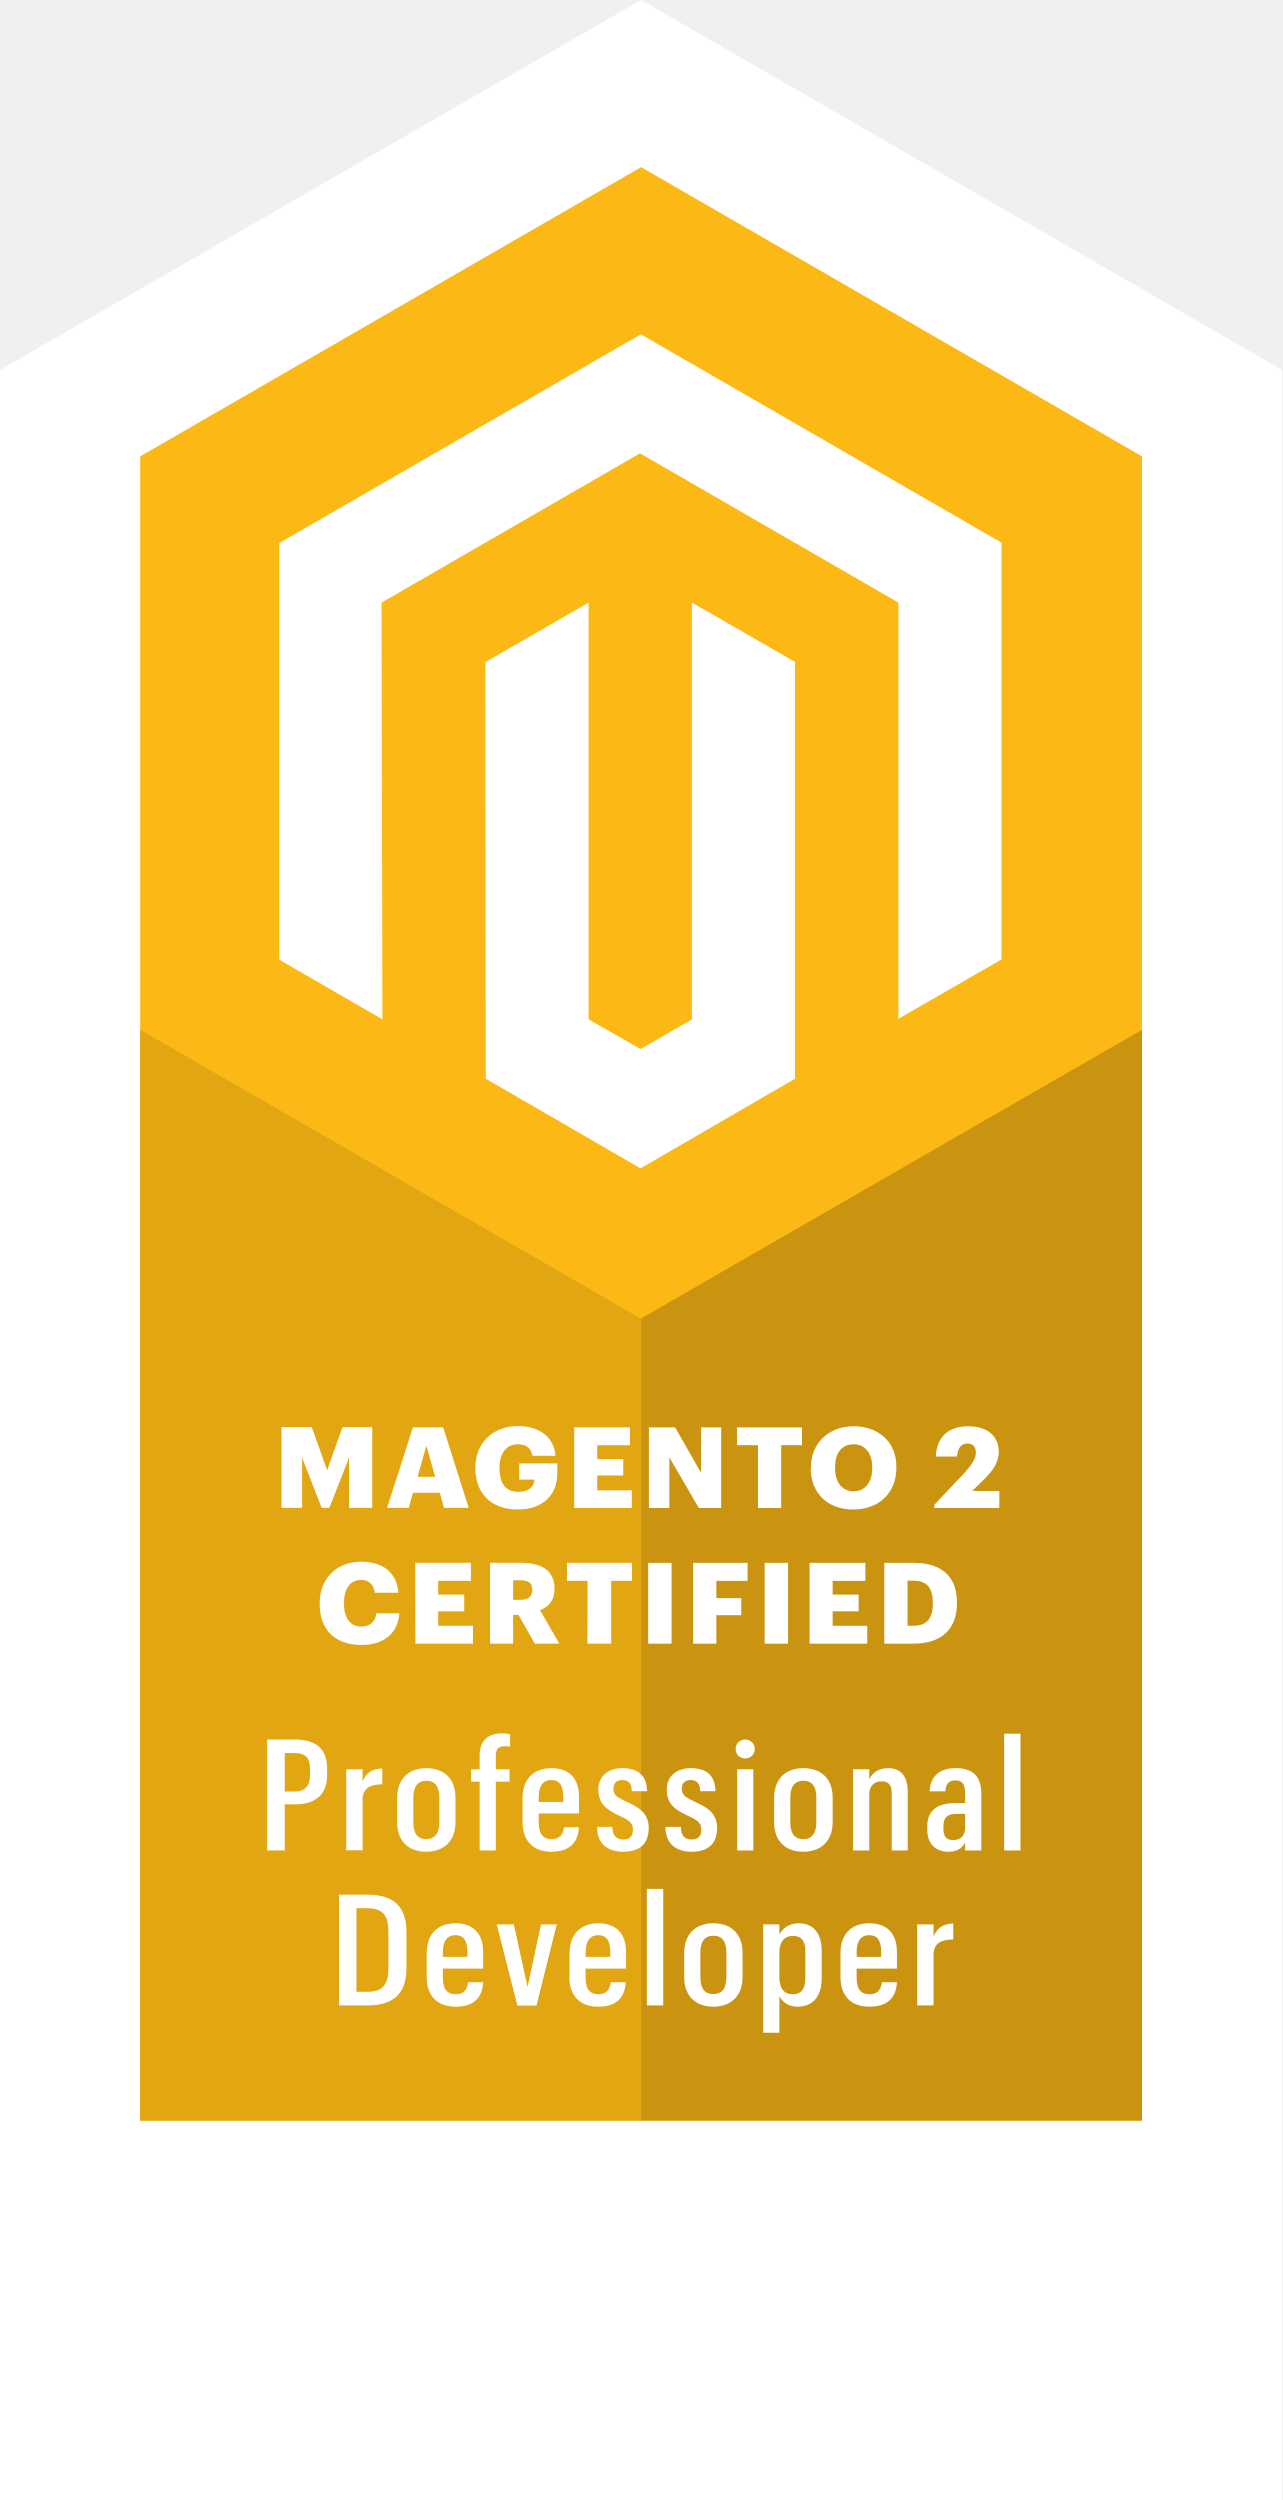
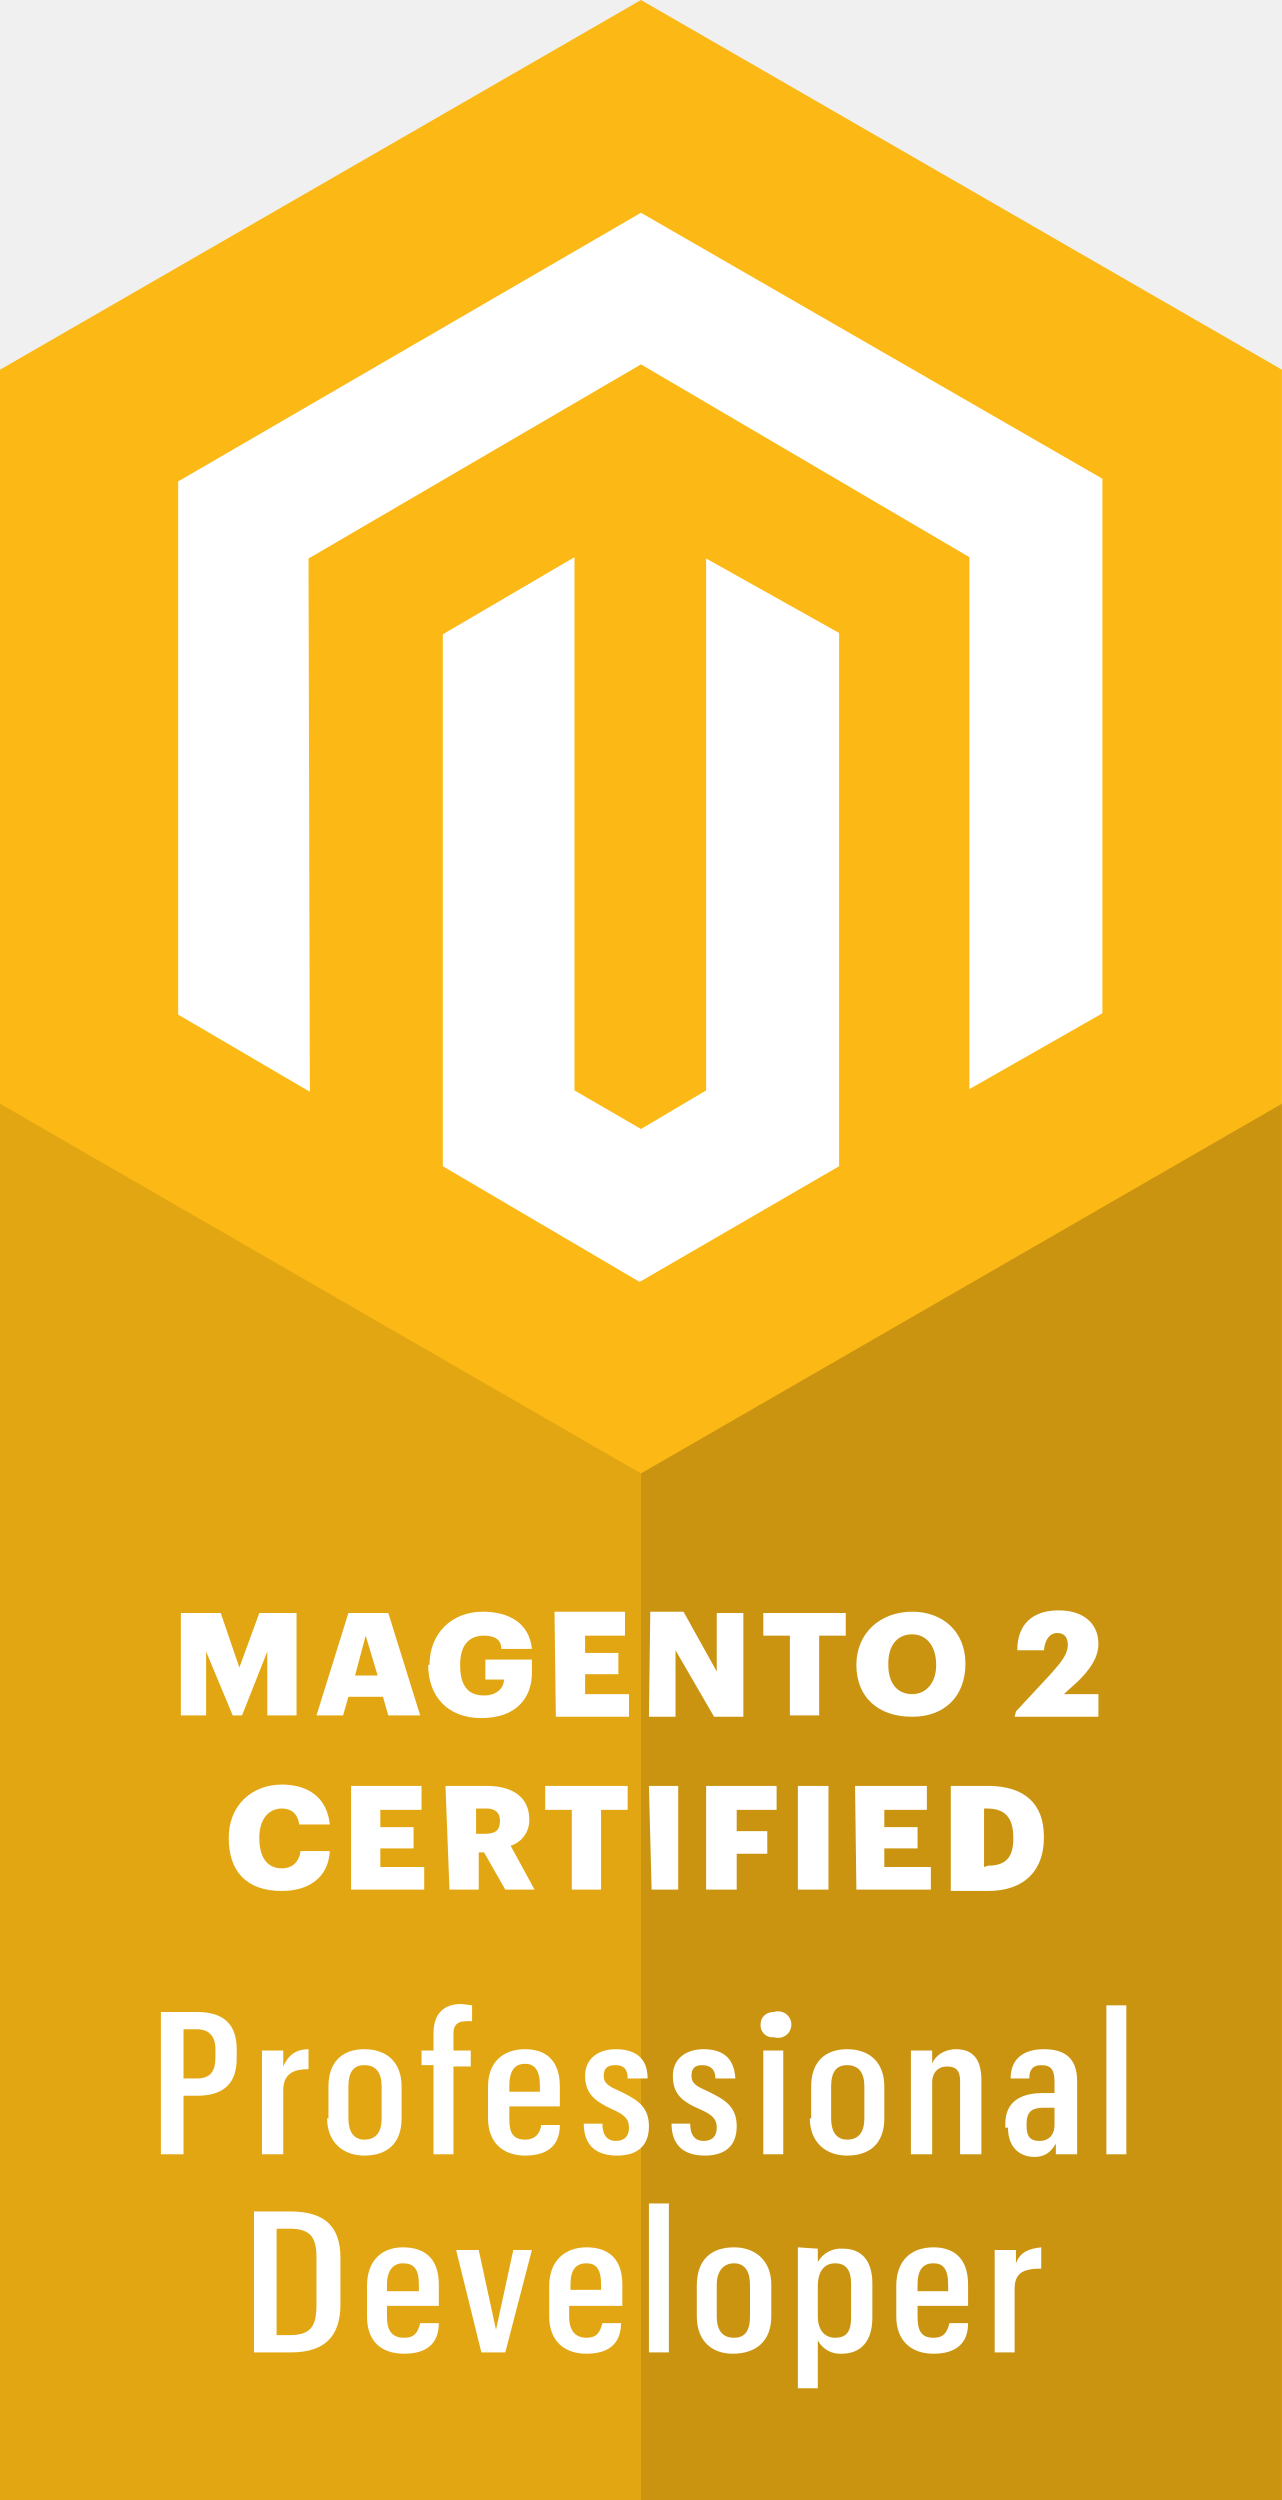
- <svg xmlns="http://www.w3.org/2000/svg" viewBox="0 0 46.64 90.94">
-   <path fill="#fff" d="M46.64 90.94V13.46L23.32 0 0 13.46v77.48z" />
-   <path fill="#fcb915" d="M41.54 77.14V16.6L23.32 6.08 5.1 16.6v60.54z" />
-   <path fill="#ca9411" d="M41.54 37.46l-18.22 10.5v29.18h18.22z" />
-   <path fill="#e2a613" d="M5.1 37.46v39.68h18.22V47.97z" />
-   <path fill="#fff" d="M10.16 34.91V19.75l13.15-7.59 13.12 7.58V34.9l-3.75 2.16V21.92l-9.4-5.43-9.4 5.43.03 15.16z" />
-   <path fill="#fff" d="M17.67 39.24l-.01-15.16 3.75-2.16v15.16l1.89 1.08 1.87-1.08V21.92l3.75 2.16v15.16L23.3 42.5zM10.24 51.91h1.1l.56 1.57.56-1.57h1.08v2.94h-.84v-1.83l-.72 1.83h-.28l-.71-1.83v1.83h-.75zM15.19 53.72h.64l-.32-1.13zm-.17-1.8h1.1l.93 2.93h-.9L16 54.3h-.98l-.15.55h-.79z" />
-   <g transform="matrix(.67586 0 0 -.67586 -41.42 129.2)">
-     <path fill="#fff" d="M86.87 112.14v.05c0 1.33.97 2.22 2.28 2.22 1.03 0 1.94-.47 2.03-1.6h-1.24c-.06.4-.32.62-.78.62-.62 0-.99-.47-.99-1.26v-.05c0-.7.26-1.25 1.02-1.25.6 0 .84.31.86.66h-.82v.87h2.05v-.54c0-1.1-.72-1.94-2.13-1.94-1.48 0-2.28.92-2.28 2.22M92.19 114.34h3v-.96h-1.76v-.75h1.4v-.88h-1.4v-.8h1.86V110h-3.1zM96.21 114.34h1.41l1.4-2.45v2.45h1.08V110h-1.2l-1.59 2.73V110h-1.1zM102.08 113.38h-1.13v.96h3.5v-.96h-1.12V110h-1.25zM108.23 112.15v.05c0 .77-.4 1.23-1 1.23-.62 0-1-.44-1-1.23v-.05c0-.8.4-1.25 1-1.25.61 0 1 .48 1 1.25m-3.3 0v.04c0 1.33.99 2.21 2.3 2.21 1.32 0 2.3-.83 2.3-2.18v-.05c0-1.34-.92-2.25-2.33-2.25-1.4 0-2.28.91-2.28 2.22M111.57 110.17l1.52 1.61c.43.46.72.84.72 1.2 0 .3-.15.49-.46.49-.31 0-.51-.2-.56-.7h-1.14c.05 1.08.7 1.63 1.76 1.63s1.63-.57 1.63-1.37c0-.6-.34-1.05-.82-1.52l-.61-.59h1.46V110h-3.5zM78.49 104.84v.05c0 1.34.95 2.22 2.22 2.22 1.13 0 1.92-.52 2.02-1.67h-1.28c-.05.44-.3.69-.73.69-.56 0-.92-.44-.92-1.23v-.05c0-.78.34-1.23.93-1.23.44 0 .75.23.81.71h1.24c-.08-1.12-.9-1.7-2.02-1.7-1.52 0-2.27.88-2.27 2.21M83.63 107.05h3v-.97h-1.76v-.74h1.4v-.9h-1.4v-.78h1.87v-.96h-3.1zM89.3 105.06c.42 0 .63.18.63.53v.03c0 .35-.22.49-.62.49h-.41v-1.05zm-1.64 1.99h1.7c1.14 0 1.77-.47 1.77-1.38v-.03c0-.62-.33-.97-.78-1.14l1.04-1.8h-1.32l-.88 1.55h-.29v-1.55h-1.24zM92.91 106.08H91.8v.97h3.5v-.97h-1.12v-3.38H92.9zM96.17 107.05h1.26v-4.35h-1.26zM98.59 107.05h2.93v-.97h-1.68v-.93h1.34v-.92h-1.34v-1.53h-1.25zM102.44 107.05h1.26v-4.35h-1.26zM104.86 107.05h3v-.97h-1.76v-.74h1.4v-.9h-1.4v-.78h1.86v-.96h-3.1zM110.42 103.66c.74 0 1.07.39 1.07 1.2v.04c0 .83-.33 1.19-1.08 1.19h-.28v-2.43zm-1.54 3.39h1.58c1.55 0 2.33-.78 2.33-2.13v-.05c0-1.35-.8-2.17-2.33-2.17h-1.58zM77.14 94.74c.54 0 .83.29.83.89v.34c0 .63-.3.84-.83.84h-.53v-2.07zm-1.48 2.8h1.48c1.14 0 1.75-.48 1.75-1.56v-.36c0-1.07-.65-1.57-1.73-1.57h-.55v-2.48h-.95zM79.92 95.94h.88v-.65c.2.47.51.68 1.06.69v-.85c-.68-.02-1.06-.21-1.06-.85v-2.7h-.88zM84.93 93.08v1.34c0 .6-.24.9-.7.9-.45 0-.7-.3-.7-.9v-1.34c0-.59.23-.9.7-.9.46 0 .7.32.7.9m-2.27.01v1.31c0 1.05.65 1.6 1.57 1.6s1.57-.54 1.57-1.58V93.1c0-1.05-.65-1.6-1.58-1.6-.92 0-1.56.55-1.56 1.58M87.1 95.27h-.46v.67h.46v.75c0 .76.42 1.18 1.2 1.18.2 0 .35-.02.44-.06v-.66a1.2 1.2 0 0 1-.3.03c-.34 0-.47-.18-.47-.5v-.74h.74v-.67h-.74v-3.7h-.87zM90.28 94.18h1.32v.28c0 .65-.24.9-.64.9-.42 0-.68-.28-.68-.93zm-.87-1.08v1.3c0 1.04.63 1.6 1.54 1.6.88 0 1.5-.46 1.5-1.57v-.87h-2.17v-.48c0-.62.22-.9.7-.9.4 0 .61.22.66.64h.8c-.04-.9-.58-1.32-1.47-1.32-.97 0-1.56.56-1.56 1.6M93.42 92.84h.82c.02-.47.2-.68.59-.68.36 0 .52.18.52.54 0 .37-.25.52-.75.75-.74.34-1.11.68-1.11 1.4 0 .75.57 1.15 1.29 1.15.77 0 1.32-.34 1.33-1.24h-.82c0 .42-.2.6-.51.6s-.48-.17-.48-.47c0-.34.19-.46.73-.71.67-.31 1.17-.62 1.17-1.41 0-.8-.45-1.27-1.36-1.27-.9 0-1.42.47-1.42 1.34M97.1 92.84h.83c.01-.47.19-.68.58-.68.37 0 .52.18.52.54 0 .37-.24.52-.75.75-.74.34-1.11.68-1.11 1.4 0 .75.57 1.15 1.29 1.15.78 0 1.32-.34 1.33-1.24h-.82c0 .42-.2.6-.51.6s-.48-.17-.48-.47c0-.34.19-.46.73-.71.67-.31 1.17-.62 1.17-1.41 0-.8-.45-1.27-1.36-1.27-.9 0-1.42.47-1.42 1.34M100.96 95.94h.87v-4.37h-.87zm-.08 1.1c0 .28.22.5.52.5a.5.5 0 1 0 0-1.02.5.5 0 0 0-.52.52M105.22 93.08v1.34c0 .6-.23.9-.7.9-.45 0-.7-.3-.7-.9v-1.34c0-.59.23-.9.7-.9s.7.32.7.9m-2.27.01v1.31c0 1.05.65 1.6 1.57 1.6.93 0 1.58-.54 1.58-1.58V93.1c0-1.05-.65-1.6-1.59-1.6-.92 0-1.56.55-1.56 1.58M107.2 95.94h.87v-.55c.15.35.5.61 1.01.61.66 0 1.06-.4 1.06-1.27v-3.16h-.86v3.08c0 .44-.17.64-.55.64s-.66-.24-.66-.7v-3.02h-.87zM113.23 92.8v.74h-.46c-.49 0-.71-.18-.71-.67v-.12c0-.43.16-.62.51-.62.41 0 .66.2.66.68m-2.04-.11v.15c0 .93.6 1.27 1.54 1.27h.5v.5c0 .47-.12.72-.52.72-.37 0-.53-.21-.54-.59h-.85c.03.85.58 1.25 1.41 1.25.88 0 1.37-.42 1.37-1.36v-3.07h-.87V92c-.15-.28-.39-.5-.9-.5-.67 0-1.14.4-1.14 1.2M115.33 97.85h.88v-6.28h-.88zM80.47 88.46v-4.5h.56c.86 0 1.16.4 1.16 1.28v1.95c0 .87-.28 1.27-1.16 1.27zm.6.73c1.4 0 2.09-.64 2.09-2v-1.96c0-1.32-.66-2-2.07-2h-1.56v5.96zM85.12 85.84h1.32v.27c0 .65-.24.9-.64.9-.42 0-.68-.28-.68-.92zm-.87-1.09v1.3c0 1.05.63 1.6 1.54 1.6.88 0 1.5-.46 1.5-1.56v-.88h-2.17v-.48c0-.62.22-.9.7-.9.4 0 .61.22.66.65h.81c-.05-.91-.58-1.32-1.48-1.32-.96 0-1.56.55-1.56 1.6M88.02 87.59h.92l.74-3.37.72 3.37h.85l-1.09-4.37h-1.03zM92.8 85.84h1.33v.27c0 .65-.24.9-.65.9-.41 0-.67-.28-.67-.92zm-.86-1.09v1.3c0 1.05.63 1.6 1.54 1.6.88 0 1.5-.46 1.5-1.56v-.88H92.8v-.48c0-.62.22-.9.7-.9.4 0 .6.22.66.65h.8c-.04-.91-.58-1.32-1.47-1.32-.97 0-1.56.55-1.56 1.6M96.1 89.5h.88v-6.27h-.88zM100.38 84.74v1.33c0 .6-.23.91-.7.91-.45 0-.7-.3-.7-.9v-1.34c0-.6.23-.9.7-.9s.7.31.7.9m-2.27 0v1.31c0 1.06.65 1.6 1.57 1.6s1.57-.54 1.57-1.58v-1.31c0-1.05-.65-1.6-1.58-1.6-.92 0-1.56.56-1.56 1.58M103.96 83.83c.44 0 .67.27.67.86v1.46c0 .6-.25.82-.66.82-.45 0-.74-.3-.74-.92v-1.29c0-.62.25-.93.73-.93m-.73 3.76v-.54c.18.34.55.6 1.04.6.76 0 1.24-.5 1.24-1.5v-1.46c0-1.01-.5-1.53-1.3-1.53-.48 0-.82.24-.98.57v-1.97h-.87v5.83zM107.4 85.84h1.31v.27c0 .65-.24.9-.64.9-.42 0-.68-.28-.68-.92zm-.88-1.09v1.3c0 1.05.63 1.6 1.54 1.6.88 0 1.5-.46 1.5-1.56v-.88h-2.17v-.48c0-.62.22-.9.7-.9.4 0 .61.22.66.65h.81c-.05-.91-.58-1.32-1.48-1.32-.96 0-1.56.55-1.56 1.6M110.65 87.59h.88v-.65c.2.47.52.68 1.06.7v-.86c-.68-.02-1.06-.2-1.06-.85v-2.7h-.88z" />
-   </g>
+ <svg xmlns="http://www.w3.org/2000/svg" viewBox="0 0 9.64 18.8">
+   <path fill="#fcb915" d="M9.64 18.8V2.78L4.82 0 0 2.78V18.8z" />
+   <path fill="#ca9411" d="M9.64 8.3l-4.82 2.78v7.72h4.82z" />
+   <path fill="#e2a613" d="M0 8.3v10.5h4.82v-7.72z" />
+   <path fill="#fff" d="M1.34 7.63V3.62L4.82 1.6l3.47 2v4.02l-1 .57v-4L4.82 2.74 2.32 4.2l.01 4.01z" />
+   <path fill="#fff" d="M3.33 8.77v-4l.99-.58V8.2l.5.29.49-.29v-4l1 .56v4.01l-1.5.87zm-1.97 3.36h.3l.14.41.15-.41h.28v.77h-.22v-.48l-.19.48h-.07l-.2-.48v.48h-.19zm1.31.47h.17l-.09-.3zm-.05-.47h.3l.24.77h-.24l-.04-.14h-.26l-.04.14h-.2zM3.23 12.52c0-.24.17-.4.4-.4.19 0 .35.08.37.28h-.23c0-.07-.05-.1-.13-.1-.12 0-.18.08-.18.22 0 .13.04.23.18.23.1 0 .15-.06.15-.12h-.14v-.15H4v.1c0 .19-.12.34-.38.34s-.4-.17-.4-.4m.95-.4h.53v.18H4.4v.13h.25v.16H4.4v.15h.33v.17h-.55zm.72 0h.25l.25.45v-.44h.2v.78h-.22l-.29-.5v.5h-.2zm1.05.18h-.2v-.17h.62v.17h-.2v.6h-.22zm1.1.22c0-.15-.08-.23-.18-.23-.11 0-.18.08-.18.22v.01c0 .14.07.22.18.22.1 0 .18-.08.18-.22m-.6 0c0-.24.18-.4.42-.4.23 0 .4.15.4.39 0 .25-.16.4-.4.4-.26 0-.42-.15-.42-.39m1.2.35l.26-.28c.08-.09.13-.15.13-.22 0-.05-.02-.09-.08-.09-.05 0-.09.04-.1.13h-.2c0-.2.12-.3.31-.3.2 0 .3.11.3.25 0 .11-.07.2-.15.28l-.11.1h.26v.17h-.63zm-5.92.96v-.01c0-.24.17-.4.4-.4.2 0 .34.1.36.3h-.23c-.01-.08-.06-.12-.13-.12-.1 0-.17.08-.17.22 0 .15.06.23.17.23.08 0 .13-.05.14-.13h.22c-.01.2-.16.3-.36.3-.27 0-.4-.15-.4-.4m.92-.39h.53v.18h-.31v.13h.25v.16h-.25v.14h.33v.17h-.55zm1.01.36c.08 0 .11-.03.11-.1 0-.06-.04-.09-.1-.09h-.08v.19zm-.3-.36h.31c.2 0 .32.09.32.25a.2.2 0 0 1-.14.2l.18.33H3.8l-.16-.28H3.6v.28h-.22zm.95.18h-.2v-.18h.62v.18h-.2v.6H4.3zm.58-.18h.22v.78H4.9zm.43 0h.53v.18h-.3v.16h.23v.17h-.23v.27h-.23zm.69 0h.23v.78H6zm.43 0h.54v.18h-.32v.13h.25v.16h-.25v.14H7v.17h-.56zm1 .6c.13 0 .19-.06.19-.2v-.01c0-.15-.06-.22-.2-.22H7.4v.44zm-.28-.6h.28c.28 0 .42.14.42.38v.01c0 .24-.14.4-.42.4h-.28zm-5.67 2.2c.1 0 .14-.05.14-.16v-.06c0-.1-.05-.15-.14-.15h-.1v.37zm-.27-.5h.27c.2 0 .3.09.3.28v.07c0 .19-.1.28-.3.28h-.1v.44h-.17zm.76.29h.16v.12c.04-.09.1-.13.19-.13v.15c-.12 0-.19.04-.19.16v.48h-.16zm.9.51v-.24c0-.1-.04-.16-.13-.16-.08 0-.12.05-.12.16v.24c0 .1.04.16.12.16.09 0 .13-.06.13-.16m-.4 0v-.24c0-.18.1-.28.27-.28s.28.1.28.28v.24c0 .19-.11.28-.28.28-.16 0-.28-.1-.28-.28m.8-.4h-.09v-.11h.09v-.13c0-.14.07-.22.21-.22l.08.01v.12a.21.21 0 0 0-.05 0c-.06 0-.09.03-.09.09v.13h.13v.12h-.13v.66h-.15zm.57.2h.23v-.05c0-.11-.04-.16-.11-.16-.08 0-.12.05-.12.17zm-.16.2v-.24c0-.18.11-.28.28-.28.15 0 .26.08.26.28v.15h-.38v.1c0 .1.03.15.12.15.07 0 .11-.04.12-.11h.14c0 .16-.1.23-.26.23-.17 0-.28-.1-.28-.28m.72.04h.14c0 .09.04.13.1.13.07 0 .1-.04.1-.1 0-.07-.04-.1-.13-.14-.13-.06-.2-.12-.2-.25s.1-.2.23-.2c.14 0 .24.06.24.22h-.15c0-.07-.03-.1-.09-.1s-.09.02-.09.08.04.08.13.12c.12.06.21.11.21.26 0 .14-.08.22-.24.22-.16 0-.25-.08-.25-.24m.66 0h.14c0 .09.04.13.1.13.07 0 .1-.04.1-.1 0-.07-.04-.1-.13-.14-.14-.06-.2-.12-.2-.25s.1-.2.23-.2c.14 0 .23.06.24.22h-.15c0-.07-.04-.1-.1-.1-.05 0-.08.02-.08.08s.04.08.13.12c.12.06.21.11.21.26 0 .14-.08.22-.24.22-.16 0-.25-.08-.25-.24m.69-.55h.15v.78h-.15zm-.02-.2c0-.05.04-.09.1-.09a.1.1 0 1 1 0 .19.09.09 0 0 1-.1-.1m.78.71v-.24c0-.1-.04-.16-.13-.16-.08 0-.12.05-.12.16v.24c0 .1.04.16.12.16.09 0 .13-.06.13-.16m-.4 0v-.24c0-.18.1-.28.27-.28s.28.1.28.28v.24c0 .19-.11.28-.28.28-.16 0-.28-.1-.28-.28m.76-.51h.16v.1c.02-.06.09-.11.18-.11.12 0 .19.07.19.23v.56h-.16v-.55c0-.08-.03-.11-.1-.11-.06 0-.11.04-.11.12v.54h-.16zm1.08.56v-.13h-.08c-.09 0-.13.03-.13.12v.02c0 .08.03.11.1.11.06 0 .11-.04.11-.12m-.37.02v-.03c0-.16.11-.23.28-.23h.09v-.08c0-.09-.02-.13-.1-.13-.06 0-.09.03-.09.1H7.6c0-.15.1-.22.25-.22.16 0 .25.07.25.24v.55h-.16v-.08c-.03.05-.07.1-.16.1-.12 0-.2-.08-.2-.22m.74-.92h.15v1.12h-.15zm-6.24 1.68v.8h.1c.16 0 .2-.07.2-.23v-.35c0-.15-.04-.22-.2-.22zm.1-.13c.26 0 .38.11.38.35v.35c0 .24-.12.36-.37.36h-.28v-1.06zm.73.6h.24v-.05c0-.12-.04-.16-.12-.16-.07 0-.12.05-.12.16zm-.15.19v-.23c0-.19.11-.29.27-.29.16 0 .27.08.27.28v.16h-.39v.08c0 .11.04.16.13.16.07 0 .1-.03.12-.11h.14c0 .16-.1.23-.26.23-.18 0-.28-.1-.28-.28m.67-.5h.17l.13.6.13-.6H4l-.2.77h-.18zm.86.3h.23v-.04c0-.12-.04-.16-.11-.16-.08 0-.12.05-.12.16zm-.16.2v-.23c0-.19.12-.29.28-.29.16 0 .27.08.27.28v.16h-.4v.08c0 .11.05.16.13.16.07 0 .1-.03.12-.11h.14c0 .16-.1.23-.26.23-.17 0-.28-.1-.28-.28m.75-.85h.15v1.12h-.15zm.76.85v-.24c0-.1-.04-.16-.12-.16-.08 0-.13.06-.13.16v.24c0 .1.04.16.13.16.08 0 .12-.05.12-.16m-.4 0v-.23c0-.2.11-.29.28-.29.16 0 .28.1.28.28v.24c0 .19-.12.28-.29.28-.16 0-.27-.1-.27-.28m1.04.16c.08 0 .12-.04.12-.15v-.26c0-.1-.04-.15-.12-.15-.08 0-.13.06-.13.17v.23c0 .1.05.16.13.16m-.13-.67v.1a.2.2 0 0 1 .19-.1c.13 0 .22.08.22.26v.26c0 .18-.09.27-.23.27a.19.19 0 0 1-.18-.1v.36H6V16.9zm.75.32h.23v-.05c0-.12-.04-.16-.11-.16-.08 0-.12.05-.12.16zm-.16.19v-.23c0-.19.11-.29.28-.29.15 0 .26.08.26.28v.16H6.9v.08c0 .11.03.16.12.16.07 0 .1-.03.12-.11h.14c0 .16-.1.23-.26.23-.17 0-.28-.1-.28-.28m.74-.5h.16v.1c.03-.08.09-.11.19-.12v.16c-.13 0-.2.03-.2.15v.48h-.15z" />
</svg>
